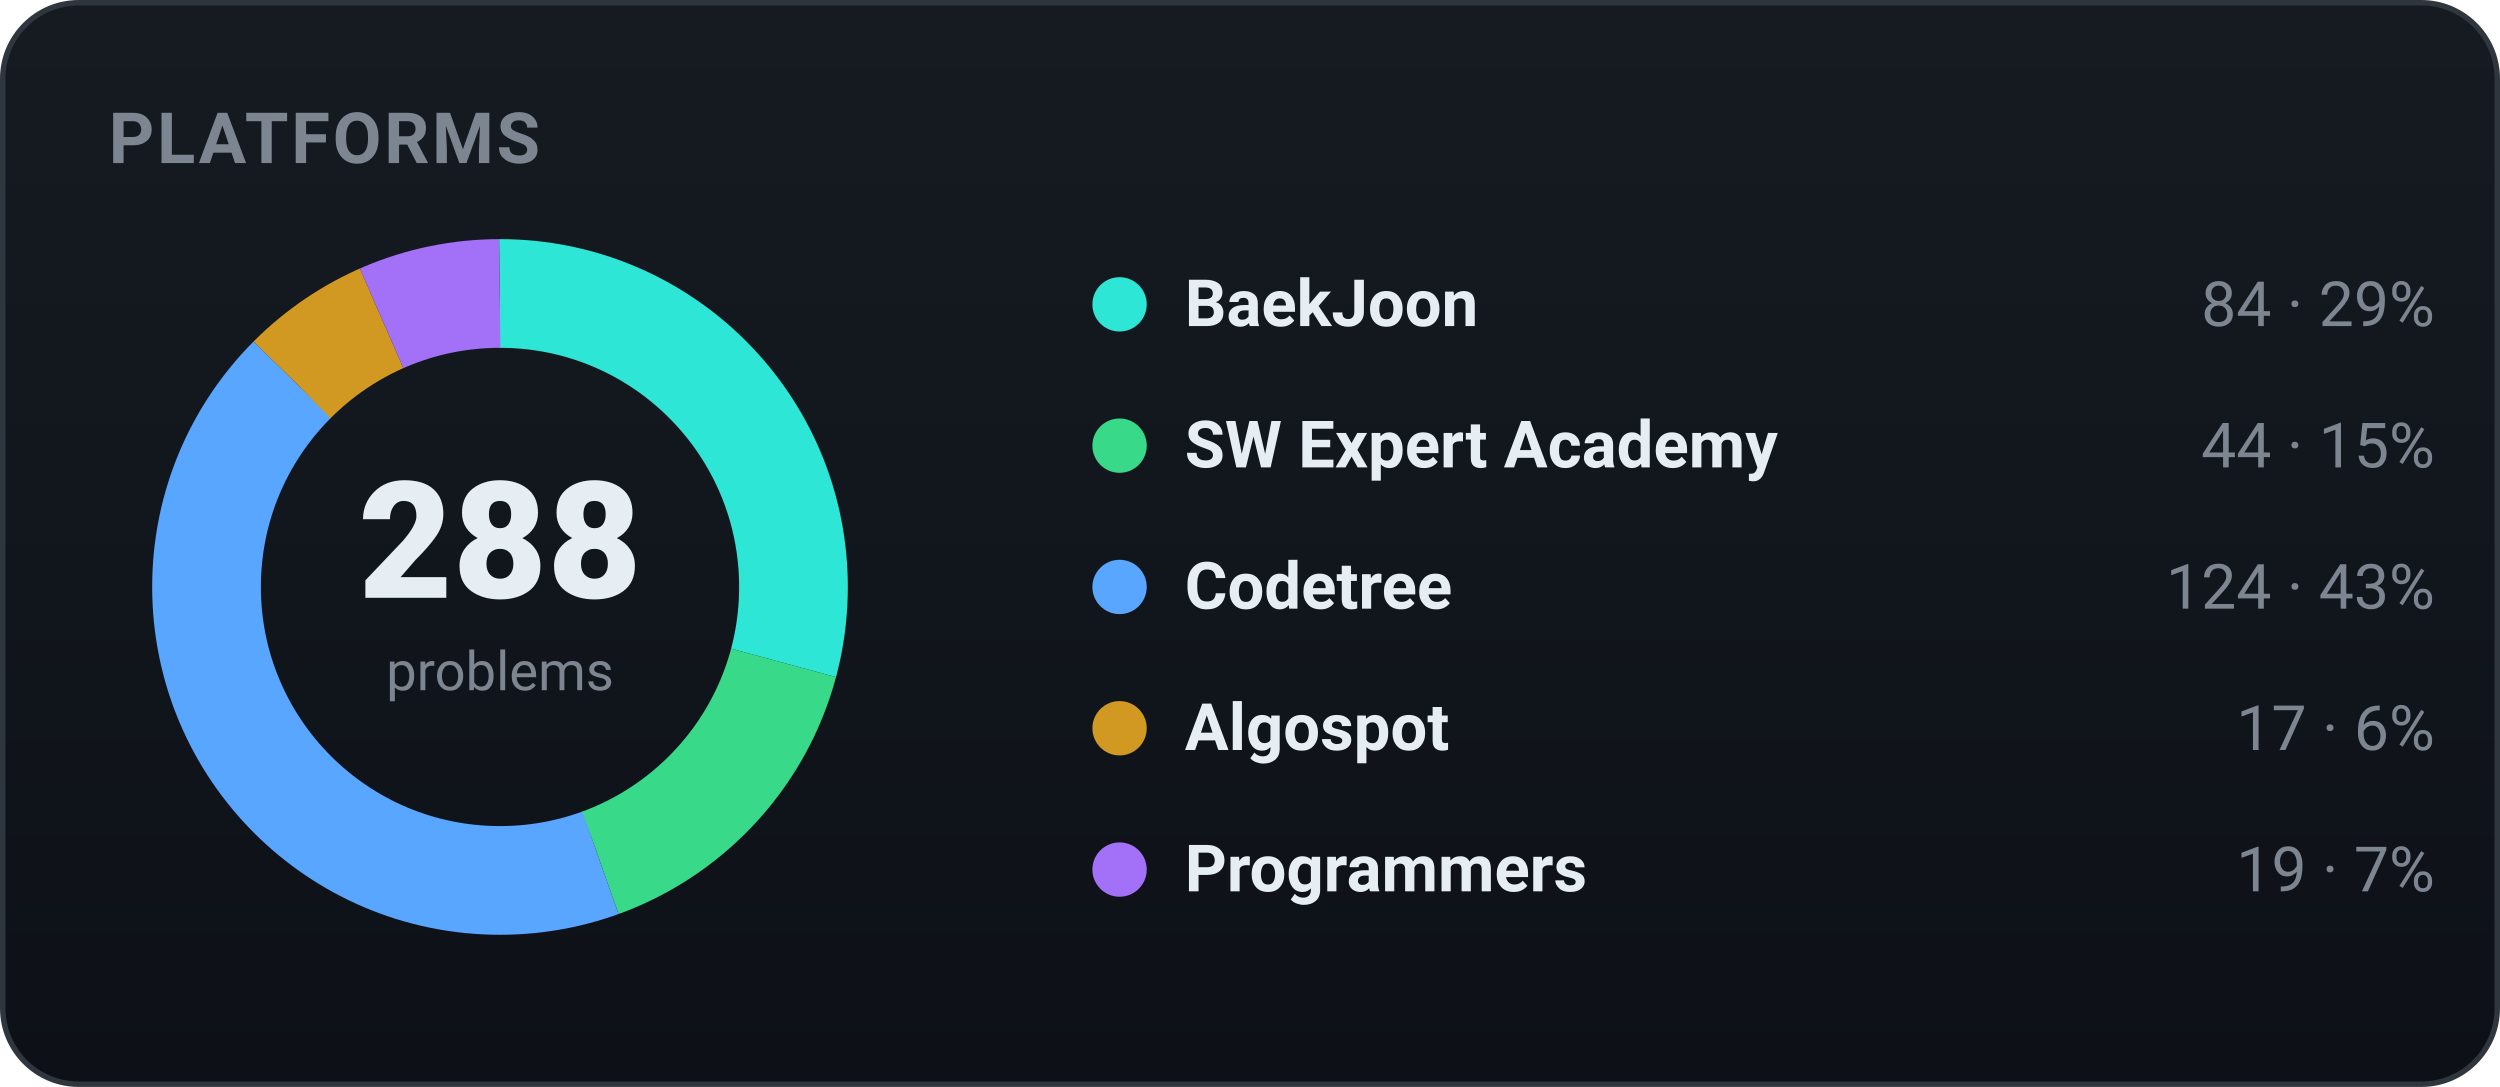
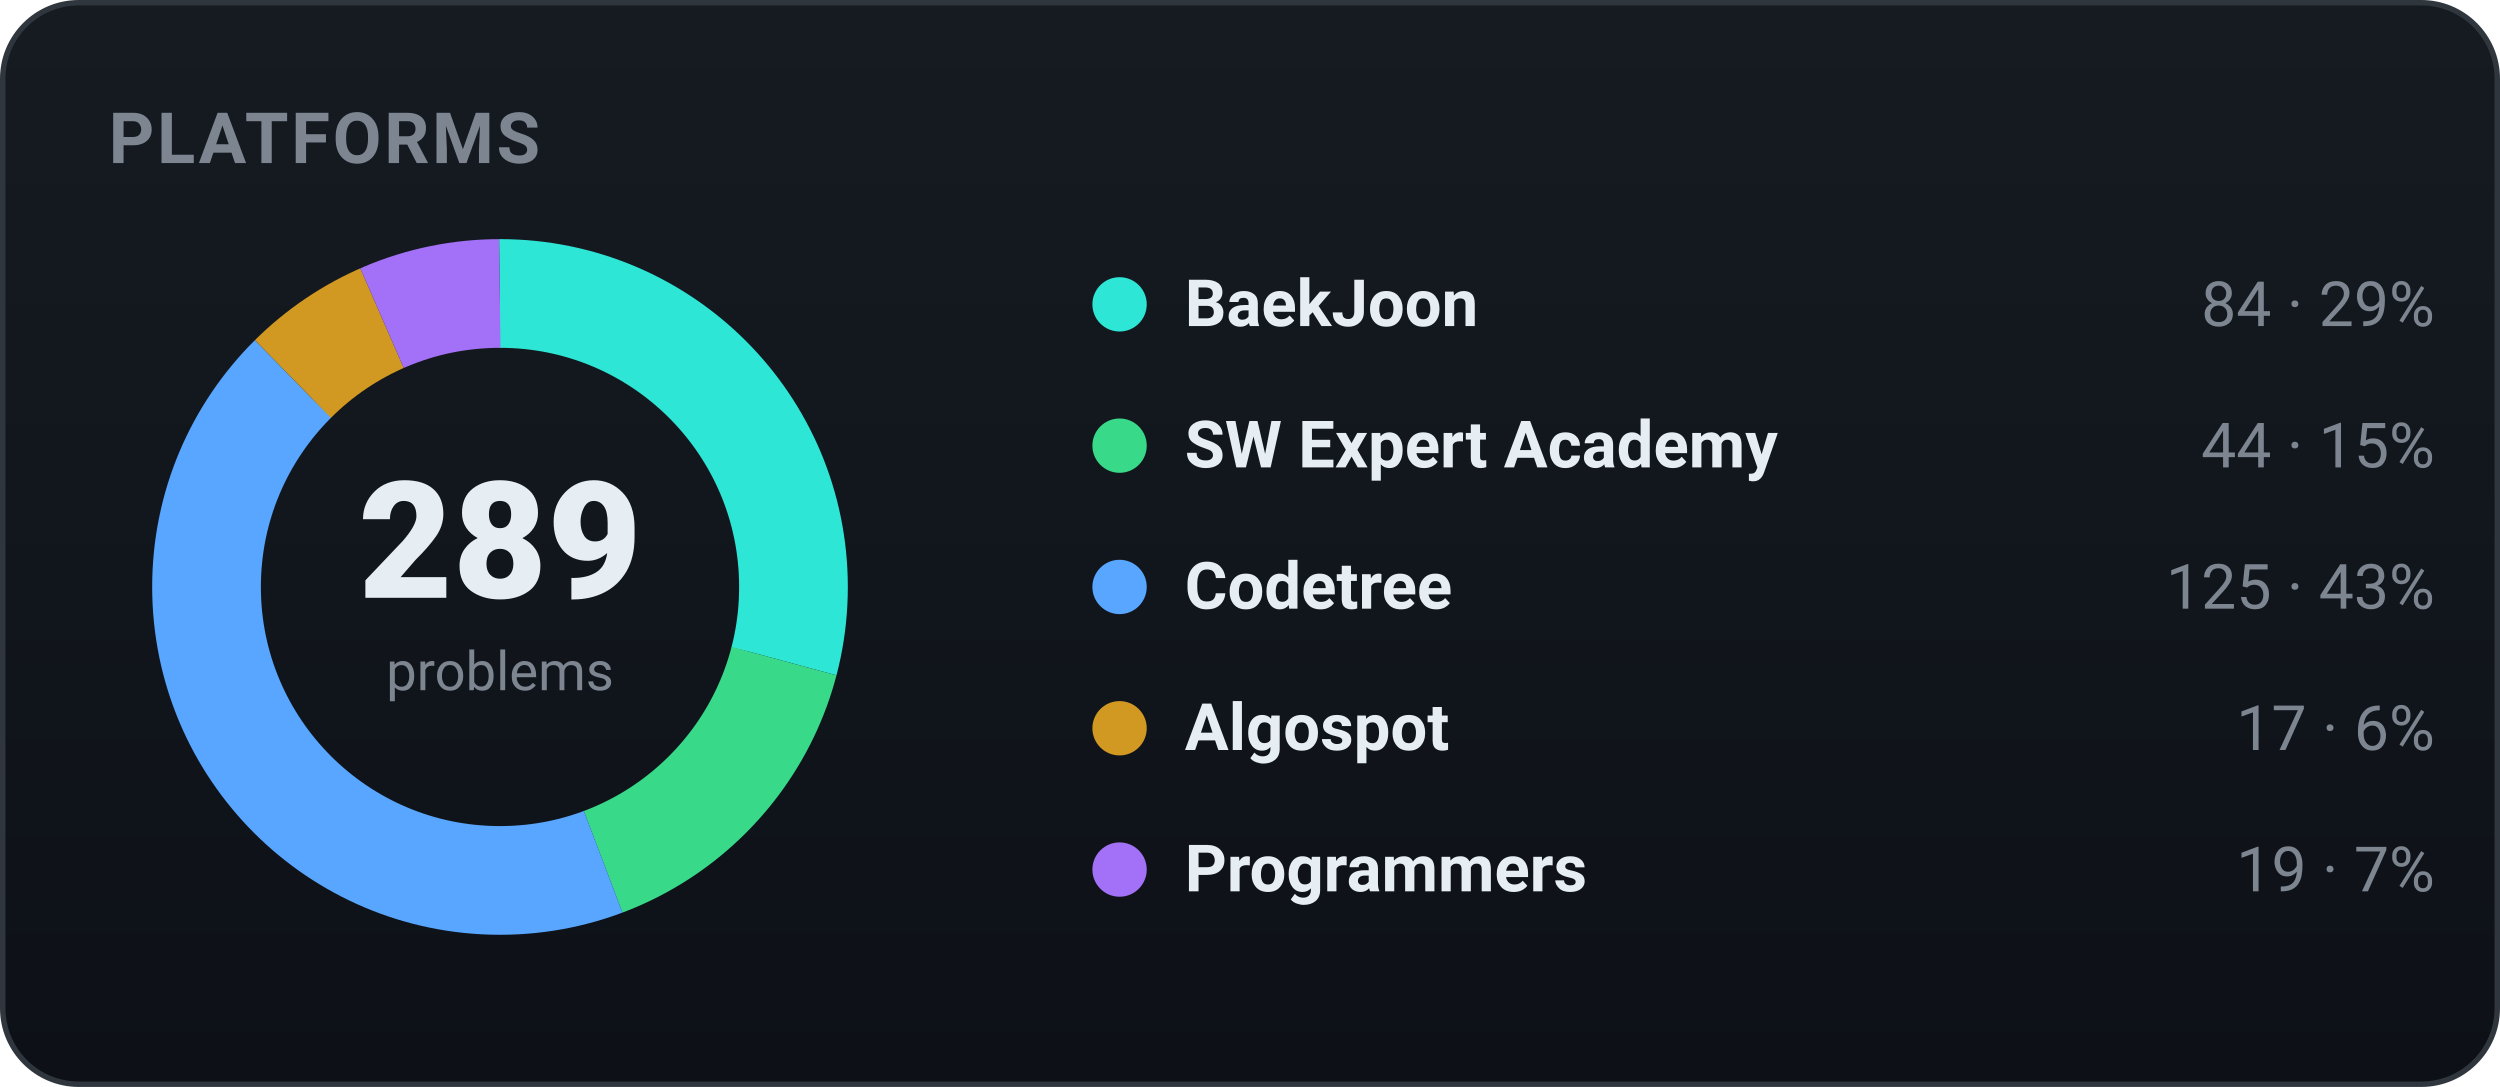
<svg xmlns="http://www.w3.org/2000/svg" width="460" height="200" viewBox="0 0 460 200" role="img" font-family="-apple-system,BlinkMacSystemFont,'Segoe UI',Roboto,'Apple SD Gothic Neo','Malgun Gothic',sans-serif">
  <defs>
    <linearGradient id="bgg" x1="0" y1="0" x2="0" y2="1">
      <stop offset="0" stop-color="#161b22" />
      <stop offset="1" stop-color="#0d1117" />
    </linearGradient>
  </defs>
  <rect x="0.5" y="0.5" width="459" height="199" rx="14" fill="url(#bgg)" stroke="#30363d" />
  <text x="20" y="30" font-family="-apple-system,BlinkMacSystemFont,'Segoe UI',Roboto,'Apple SD Gothic Neo','Malgun Gothic',sans-serif" font-size="13" font-weight="700" fill="#7d8590" letter-spacing="0.5">PLATFORMS</text>
-   <circle cx="92" cy="108" r="54" fill="none" stroke="#2ee6d6" stroke-width="20" stroke-dasharray="98.96 240.33" stroke-dashoffset="-0.00" transform="rotate(-90 92 108)" />
-   <circle cx="92" cy="108" r="54" fill="none" stroke="#39d98a" stroke-width="20" stroke-dasharray="51.84 287.46" stroke-dashoffset="-98.96" transform="rotate(-90 92 108)" />
-   <circle cx="92" cy="108" r="54" fill="none" stroke="#58a6ff" stroke-width="20" stroke-dasharray="146.08 193.21" stroke-dashoffset="-150.80" transform="rotate(-90 92 108)" />
-   <circle cx="92" cy="108" r="54" fill="none" stroke="#d29922" stroke-width="20" stroke-dasharray="20.03 319.26" stroke-dashoffset="-296.88" transform="rotate(-90 92 108)" />
-   <circle cx="92" cy="108" r="54" fill="none" stroke="#a371f7" stroke-width="20" stroke-dasharray="22.38 316.91" stroke-dashoffset="-316.91" transform="rotate(-90 92 108)" />
-   <text x="92" y="110" text-anchor="middle" font-size="30" font-weight="800" fill="#e6edf3">288</text>
+   <circle cx="92" cy="108" r="54" fill="none" stroke="#2ee6d6" stroke-width="20" stroke-dasharray="98.62 240.67" stroke-dashoffset="-0.00" transform="rotate(-90 92 108)" />
+   <circle cx="92" cy="108" r="54" fill="none" stroke="#39d98a" stroke-width="20" stroke-dasharray="51.66 287.64" stroke-dashoffset="-98.62" transform="rotate(-90 92 108)" />
+   <circle cx="92" cy="108" r="54" fill="none" stroke="#58a6ff" stroke-width="20" stroke-dasharray="146.75 192.54" stroke-dashoffset="-150.27" transform="rotate(-90 92 108)" />
+   <circle cx="92" cy="108" r="54" fill="none" stroke="#d29922" stroke-width="20" stroke-dasharray="19.96 319.33" stroke-dashoffset="-297.03" transform="rotate(-90 92 108)" />
+   <circle cx="92" cy="108" r="54" fill="none" stroke="#a371f7" stroke-width="20" stroke-dasharray="22.31 316.99" stroke-dashoffset="-316.99" transform="rotate(-90 92 108)" />
+   <text x="92" y="110" text-anchor="middle" font-size="30" font-weight="800" fill="#e6edf3">289</text>
  <text x="92" y="127" text-anchor="middle" font-size="10" fill="#7d8590">problems</text>
  <circle cx="206" cy="56" r="5" fill="#2ee6d6" />
  <text x="218" y="60" font-size="12" font-weight="600" fill="#e6edf3">BaekJoon</text>
  <text x="448" y="60" text-anchor="end" font-size="11.5" fill="#7d8590">84 · 29%</text>
  <circle cx="206" cy="82" r="5" fill="#39d98a" />
  <text x="218" y="86" font-size="12" font-weight="600" fill="#e6edf3">SW Expert Academy</text>
  <text x="448" y="86" text-anchor="end" font-size="11.5" fill="#7d8590">44 · 15%</text>
  <circle cx="206" cy="108" r="5" fill="#58a6ff" />
  <text x="218" y="112" font-size="12" font-weight="600" fill="#e6edf3">Codetree</text>
-   <text x="448" y="112" text-anchor="end" font-size="11.5" fill="#7d8590">124 · 43%</text>
+   <text x="448" y="112" text-anchor="end" font-size="11.5" fill="#7d8590">125 · 43%</text>
  <circle cx="206" cy="134" r="5" fill="#d29922" />
  <text x="218" y="138" font-size="12" font-weight="600" fill="#e6edf3">Algospot</text>
  <text x="448" y="138" text-anchor="end" font-size="11.5" fill="#7d8590">17 · 6%</text>
  <circle cx="206" cy="160" r="5" fill="#a371f7" />
  <text x="218" y="164" font-size="12" font-weight="600" fill="#e6edf3">Programmers</text>
  <text x="448" y="164" text-anchor="end" font-size="11.5" fill="#7d8590">19 · 7%</text>
</svg>
